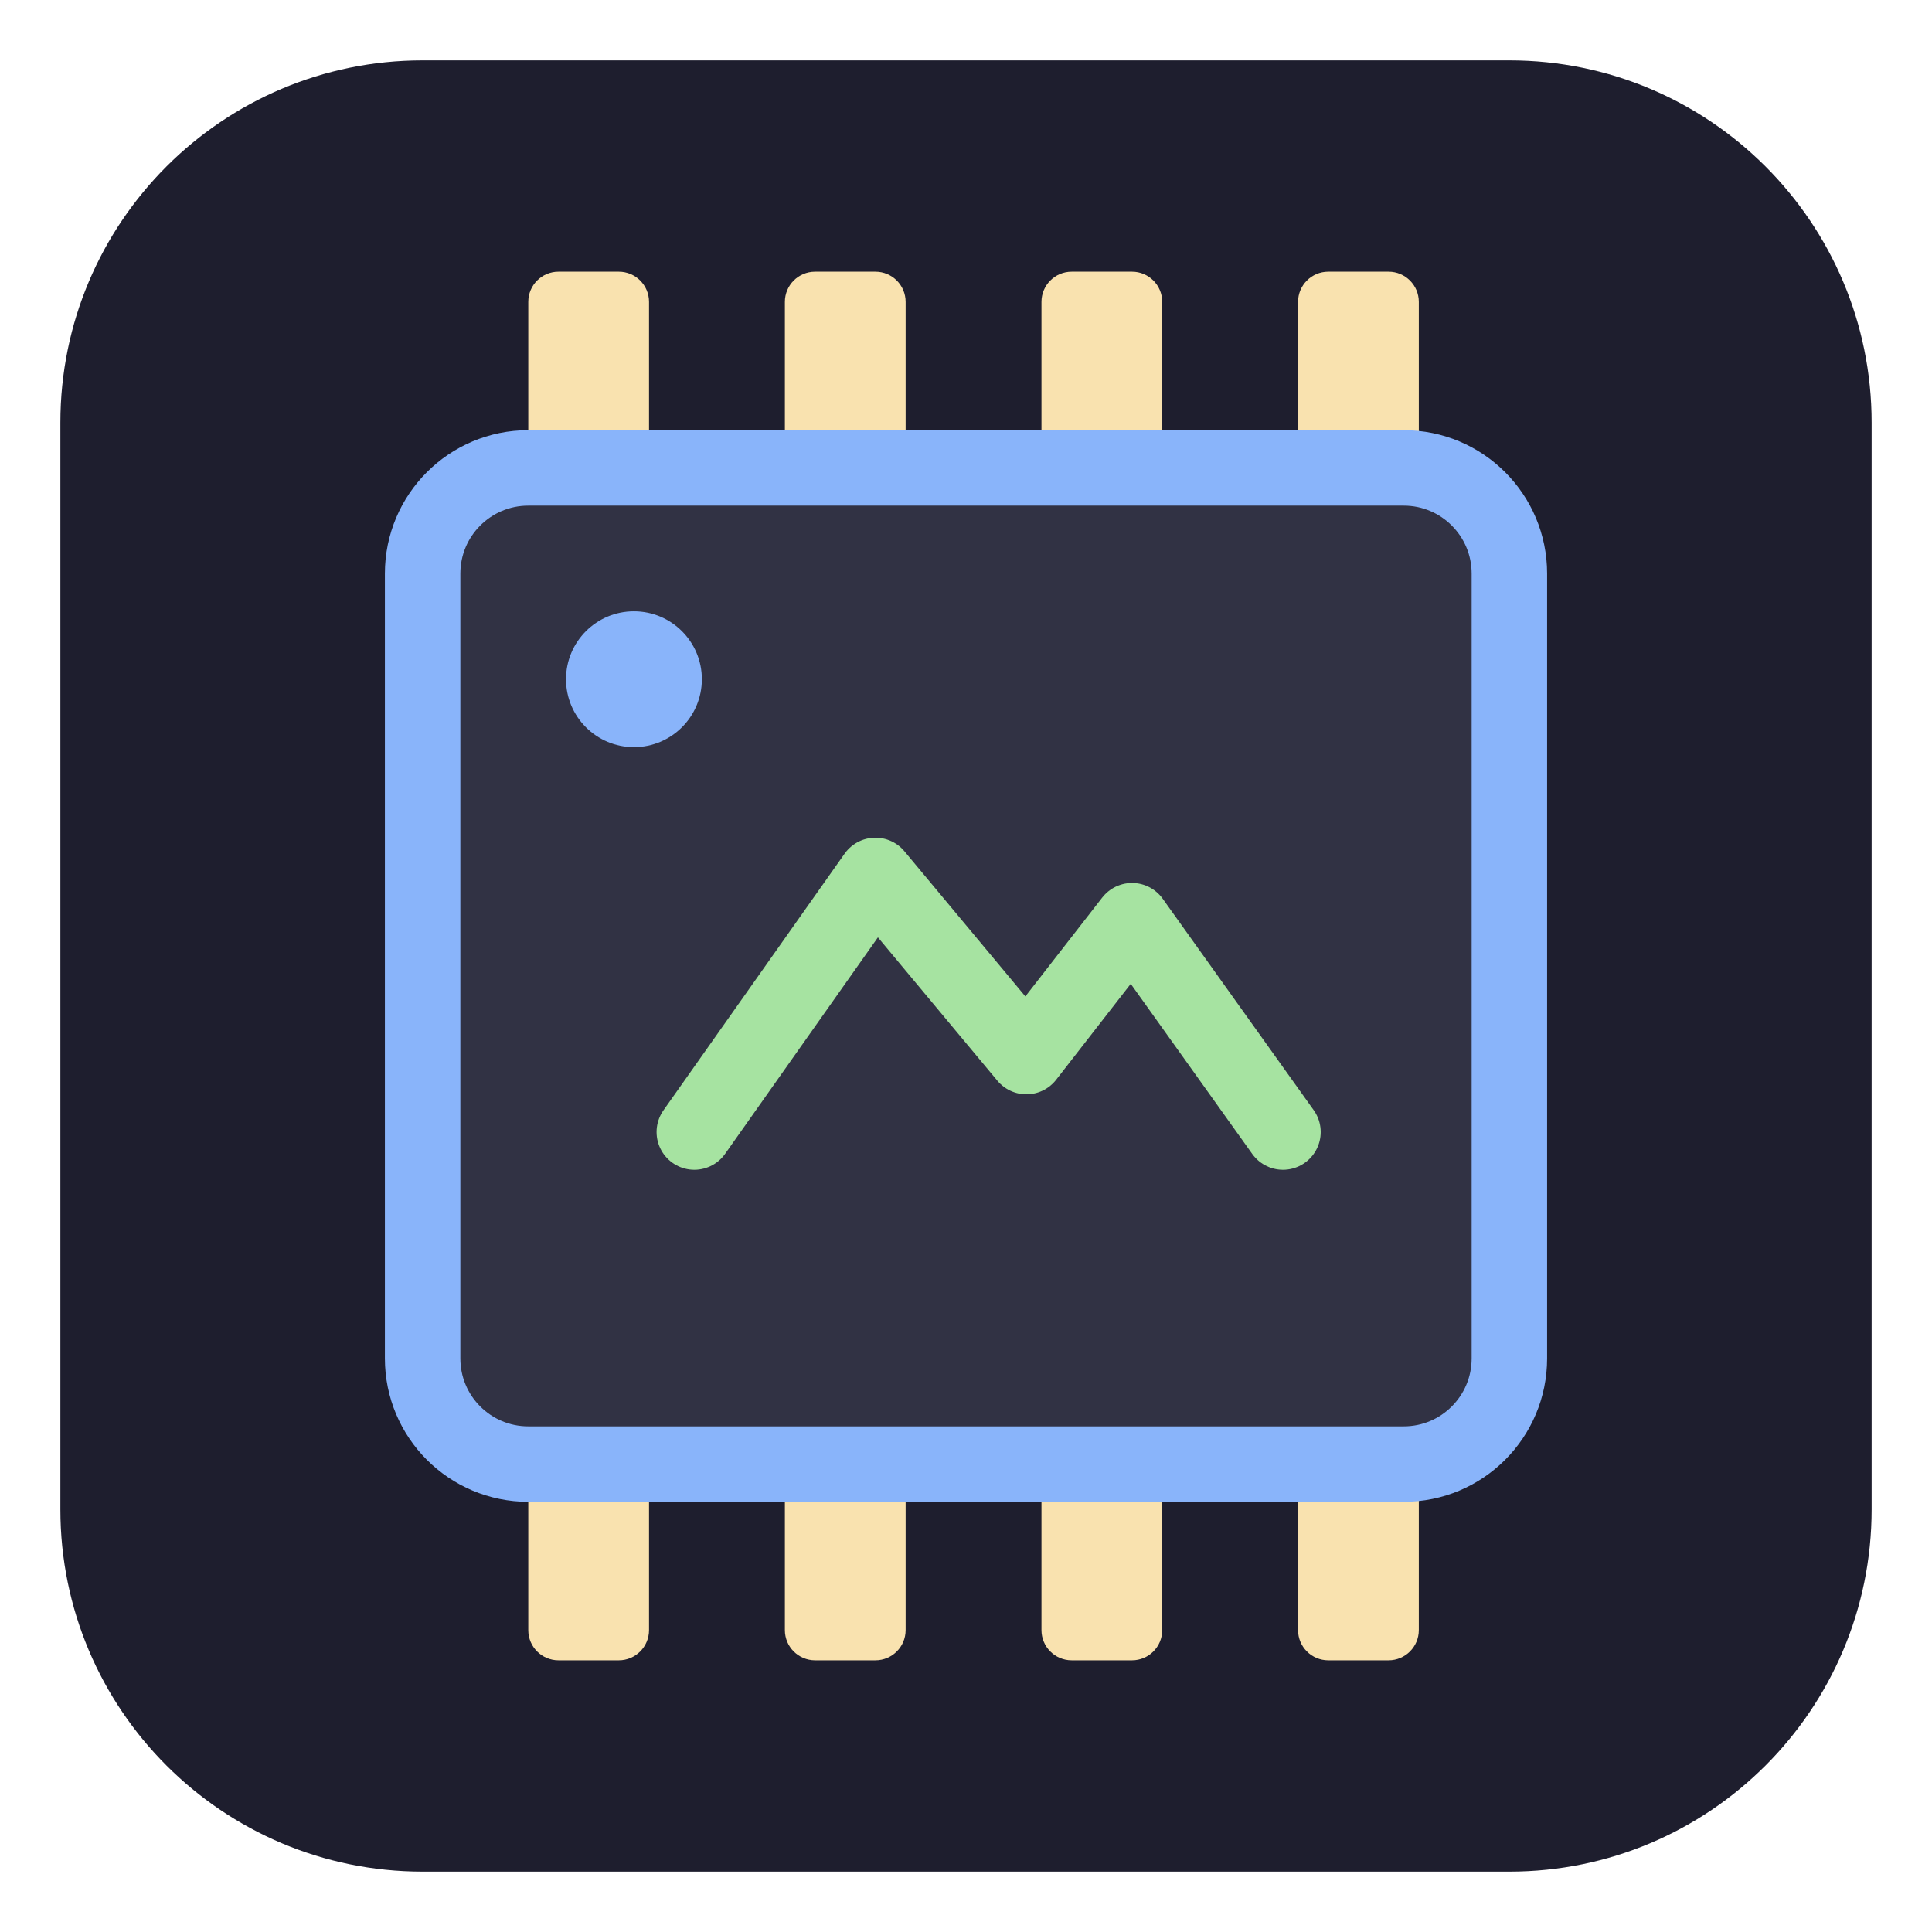
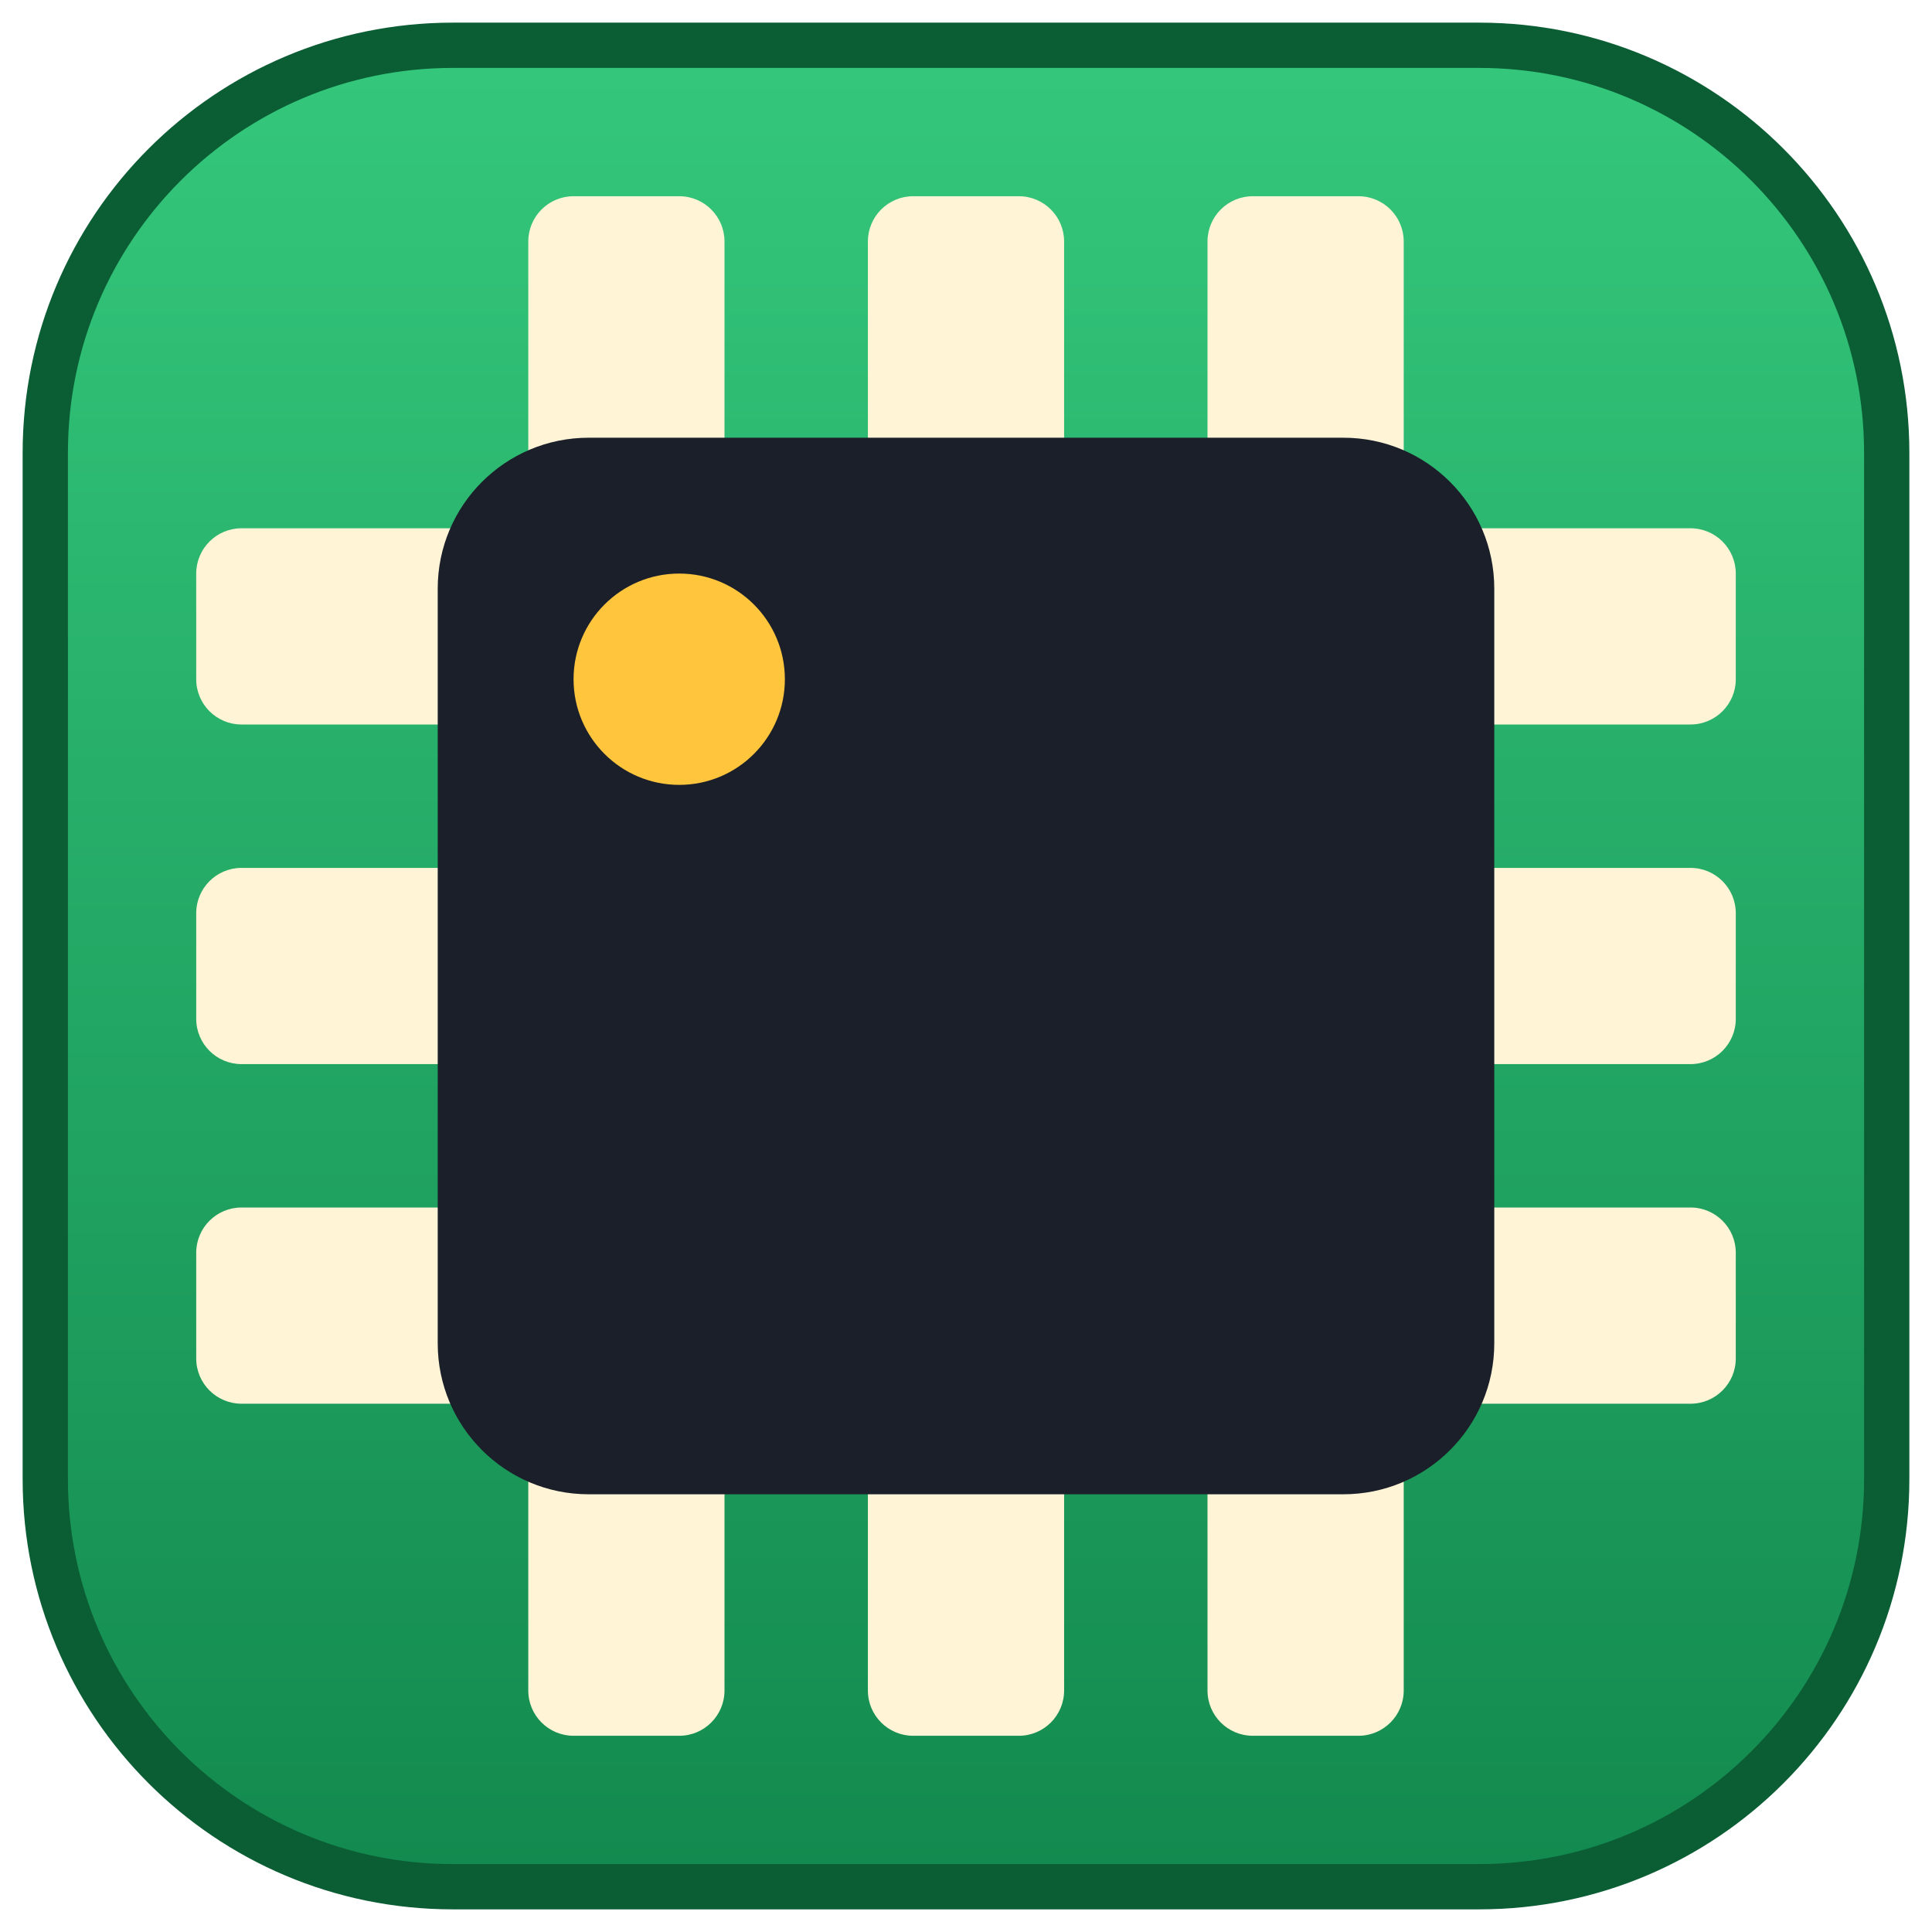
<svg xmlns="http://www.w3.org/2000/svg" width="256" height="256" viewBox="0 0 256 256">
-   <rect x="8" y="8" width="240" height="240" rx="48" fill="#1e1e2e" />
-   <g fill="#f9e2af">
-     <rect x="70" y="36" width="16" height="30" rx="4" />
-     <rect x="104" y="36" width="16" height="30" rx="4" />
-     <rect x="138" y="36" width="16" height="30" rx="4" />
-     <rect x="172" y="36" width="16" height="30" rx="4" />
-     <rect x="70" y="190" width="16" height="30" rx="4" />
-     <rect x="104" y="190" width="16" height="30" rx="4" />
-     <rect x="138" y="190" width="16" height="30" rx="4" />
-     <rect x="172" y="190" width="16" height="30" rx="4" />
+   <defs>
+     <linearGradient id="board" x1="0" y1="0" x2="0" y2="1">
+       <stop offset="0" stop-color="#34c77b" />
+       <stop offset="1" stop-color="#138a4f" />
+     </linearGradient>
+   </defs>
+   <rect x="6" y="6" width="244" height="244" rx="54" fill="url(#board)" />
+   <rect x="6" y="6" width="244" height="244" rx="54" fill="none" stroke="#0b5d34" stroke-width="6" />
+   <g fill="#fff4d6">
+     <rect x="70" y="26" width="26" height="44" rx="6" />
+     <rect x="115" y="26" width="26" height="44" rx="6" />
+     <rect x="160" y="26" width="26" height="44" rx="6" />
+     <rect x="70" y="186" width="26" height="44" rx="6" />
+     <rect x="115" y="186" width="26" height="44" rx="6" />
+     <rect x="160" y="186" width="26" height="44" rx="6" />
+     <rect x="26" y="70" width="44" height="26" rx="6" />
+     <rect x="26" y="115" width="44" height="26" rx="6" />
+     <rect x="26" y="160" width="44" height="26" rx="6" />
+     <rect x="186" y="70" width="44" height="26" rx="6" />
+     <rect x="186" y="115" width="44" height="26" rx="6" />
+     <rect x="186" y="160" width="44" height="26" rx="6" />
  </g>
-   <rect x="56" y="62" width="144" height="132" rx="14" fill="#313244" stroke="#89b4fa" stroke-width="10" />
-   <circle cx="84" cy="90" r="9" fill="#89b4fa" />
-   <path d="M92 150 l24 -34 l20 24 l14 -18 l20 28" fill="none" stroke="#a6e3a1" stroke-width="10" stroke-linecap="round" stroke-linejoin="round" />
+   <rect x="58" y="58" width="140" height="140" rx="20" fill="#1b1f2a" />
+   <circle cx="90" cy="90" r="14" fill="#ffc53d" />
</svg>
